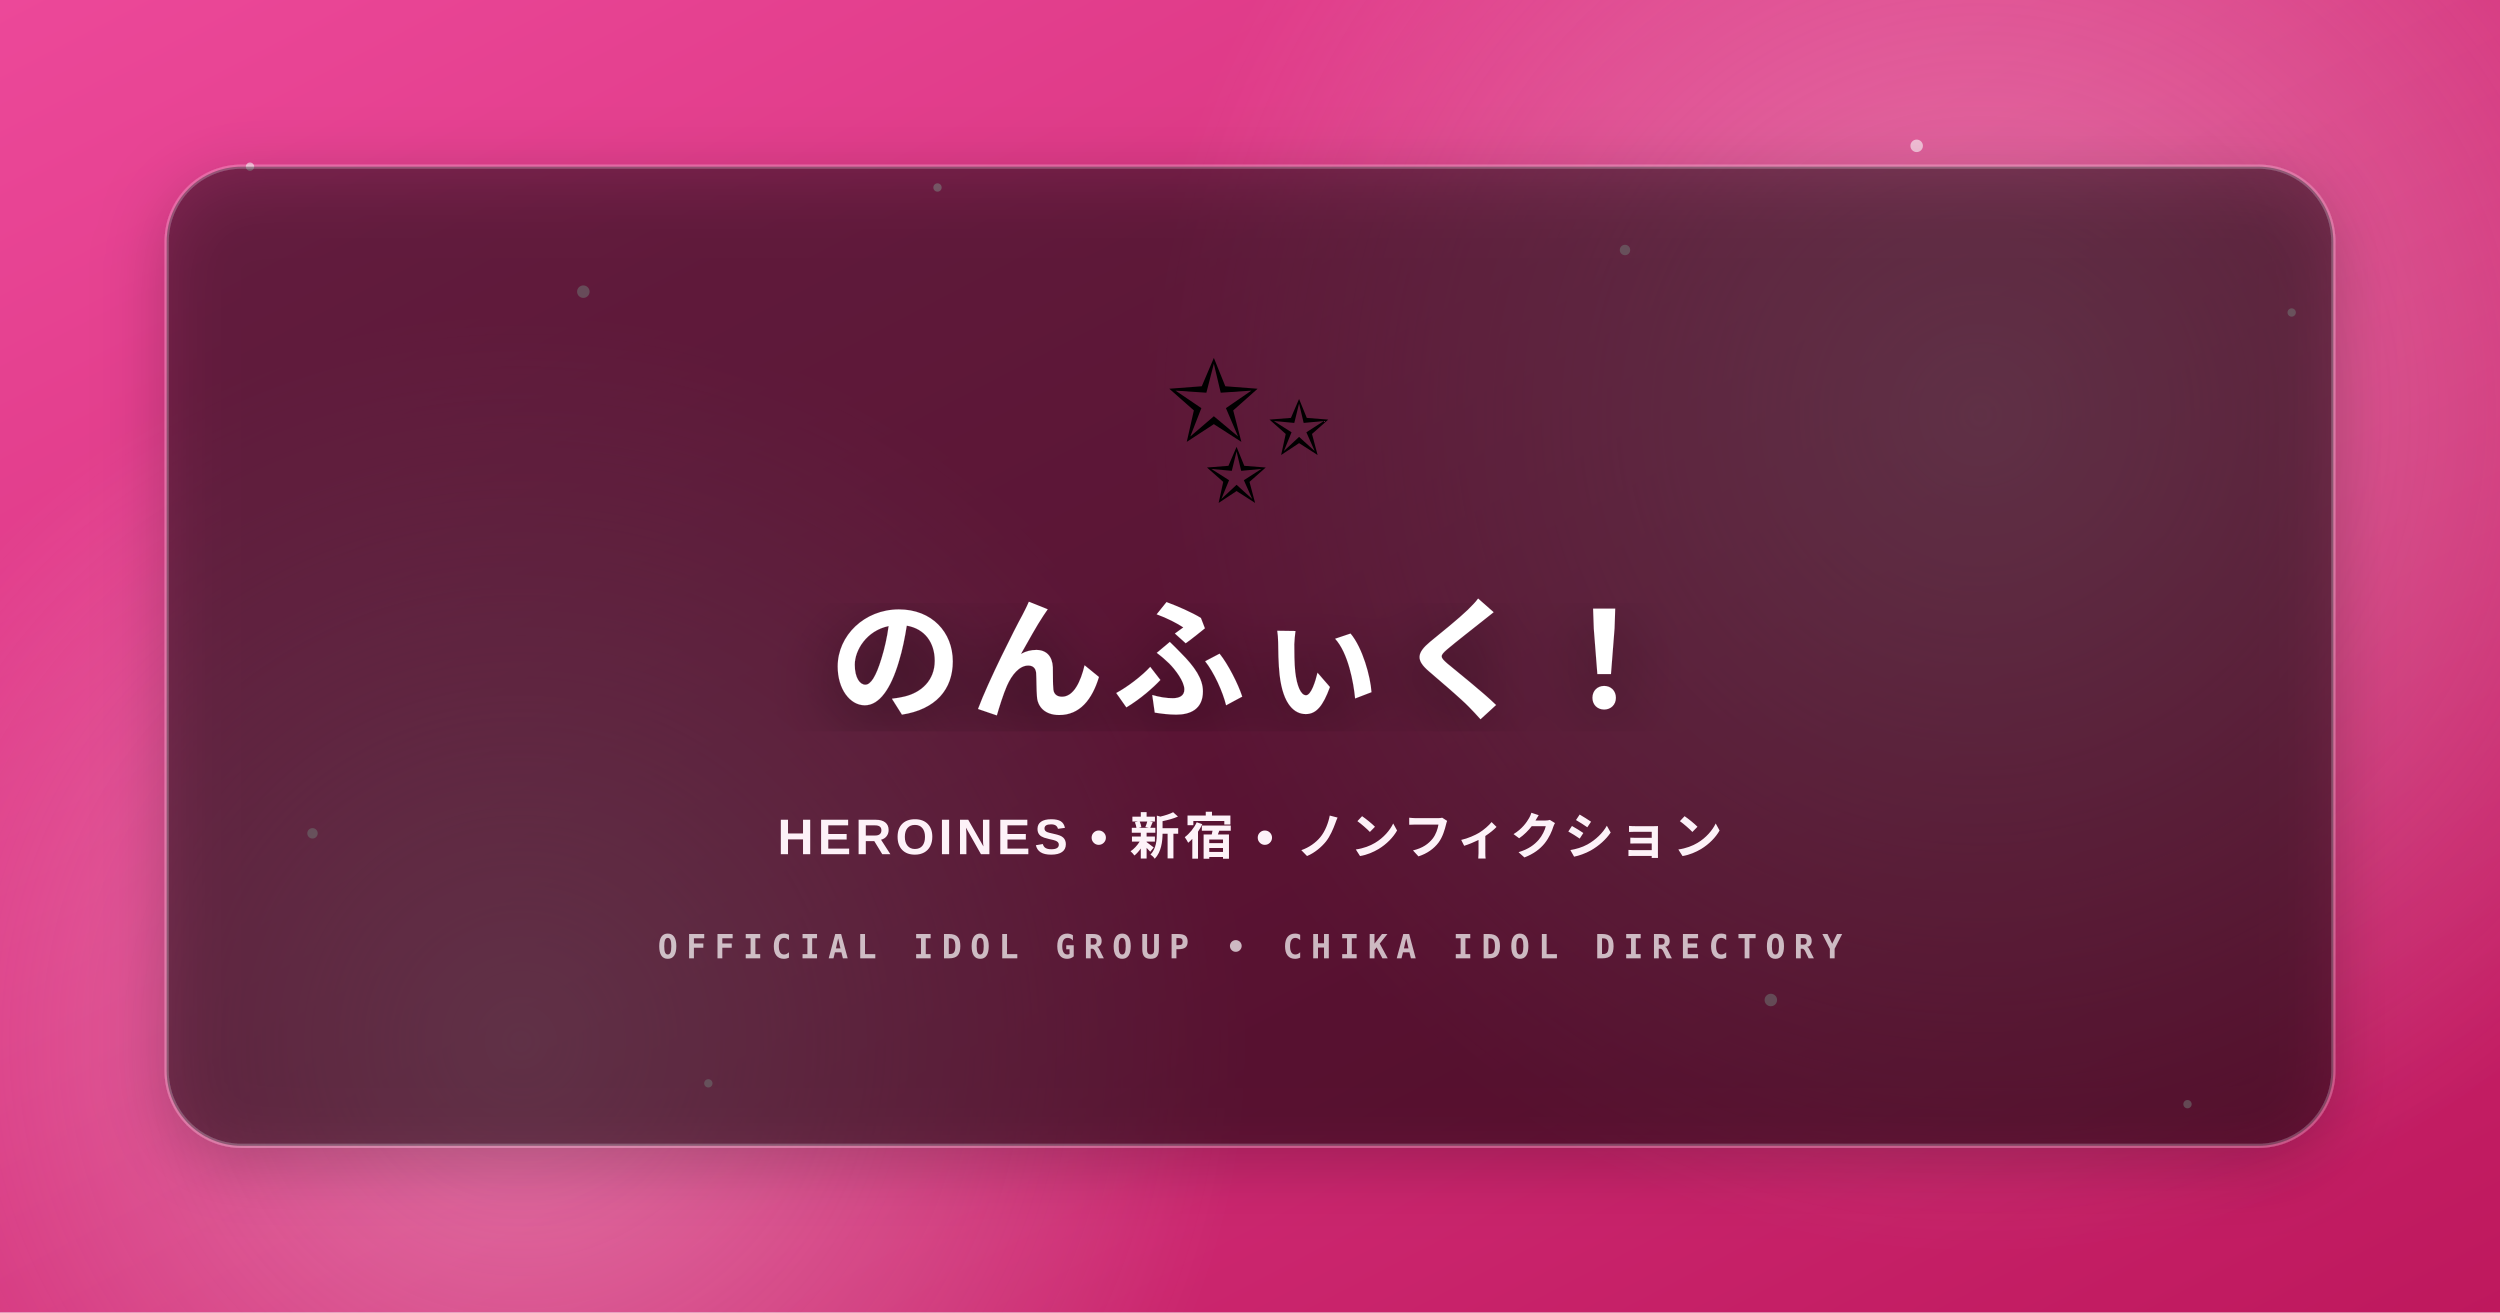
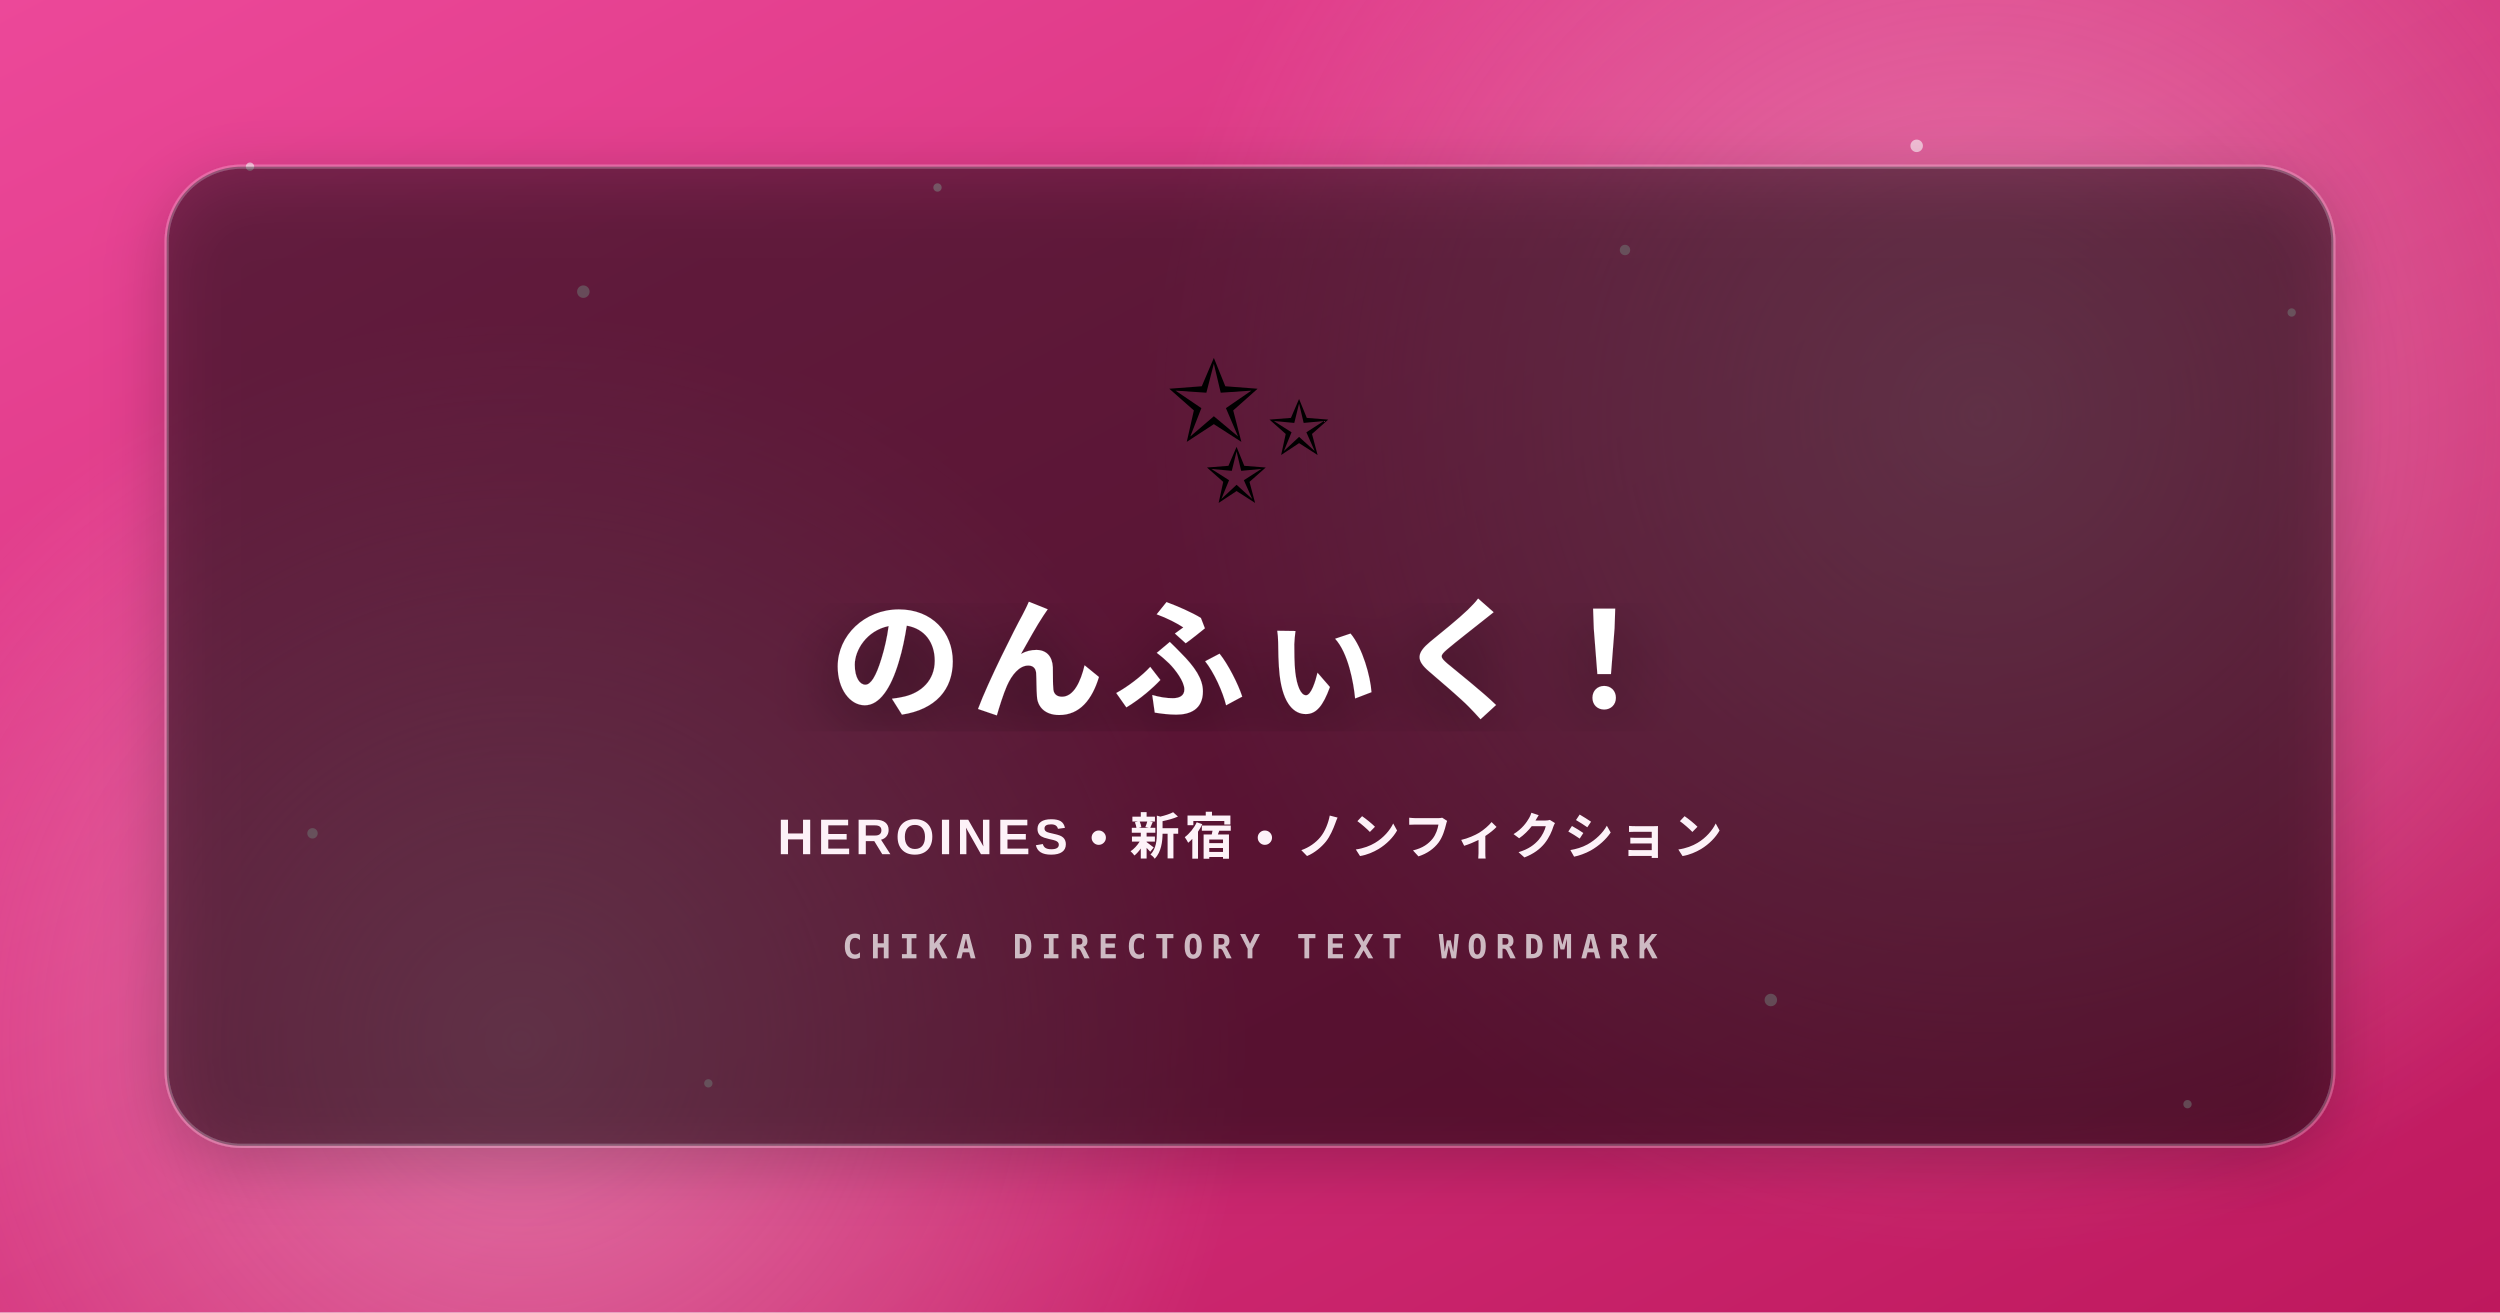
<svg xmlns="http://www.w3.org/2000/svg" viewBox="0 0 1200 630" width="1200" height="630">
  <defs>
    <linearGradient id="bg-nonfic" x1="0%" y1="0%" x2="100%" y2="100%">
      <stop offset="0%" stop-color="#EC4899" />
      <stop offset="100%" stop-color="#BE185D" />
    </linearGradient>
    <radialGradient id="glow-nonfic" cx="50%" cy="50%" r="50%">
      <stop offset="0%" stop-color="#FDF2F8" stop-opacity="0.35" />
      <stop offset="100%" stop-color="#FDF2F8" stop-opacity="0" />
    </radialGradient>
    <filter id="shadow-nonfic">
      <feDropShadow dx="0" dy="8" stdDeviation="16" flood-color="#000" flood-opacity="0.5" />
    </filter>
  </defs>
  <rect width="1200" height="630" fill="url(#bg-nonfic)" />
  <circle cx="950" cy="200" r="400" fill="url(#glow-nonfic)" />
  <circle cx="250" cy="500" r="350" fill="url(#glow-nonfic)" />
  <g fill="#FFF" opacity="0.6">
    <circle cx="120" cy="80" r="2" />
    <circle cx="280" cy="140" r="3" />
    <circle cx="450" cy="90" r="2" />
    <circle cx="780" cy="120" r="2.5" />
    <circle cx="920" cy="70" r="3" />
    <circle cx="1100" cy="150" r="2" />
    <circle cx="150" cy="400" r="2.5" />
    <circle cx="340" cy="520" r="2" />
    <circle cx="850" cy="480" r="3" />
    <circle cx="1050" cy="530" r="2" />
  </g>
  <rect x="80" y="80" width="1040" height="470" rx="36" fill="rgba(7, 9, 15, 0.45)" stroke="rgba(255,255,255,0.2)" stroke-width="2" filter="url(#shadow-nonfic)" backdrop-filter="blur(20px)" />
  <text x="600" y="240" font-size="100" text-anchor="middle">✨</text>
  <text x="600" y="340" font-family="'Helvetica Neue', Arial, sans-serif" font-weight="900" font-size="64" fill="#FFFFFF" text-anchor="middle" letter-spacing="4" filter="url(#shadow-nonfic)">
    のんふぃく！
  </text>
  <text x="600" y="410" font-family="'Helvetica Neue', Arial, sans-serif" font-weight="600" font-size="24" fill="#FDF2F8" text-anchor="middle" letter-spacing="2">
    HEROINES • 新宿 • ノンフィクション
  </text>
  <text x="600" y="460" font-family="monospace" font-weight="bold" font-size="16" fill="rgba(255,255,255,0.7)" text-anchor="middle" letter-spacing="4">
-     OFFICIAL IDOL GROUP • CHIKA IDOL DIRECTORY
+     CHIKA DIRECTORY TEXT WORDMARK
  </text>
</svg>
